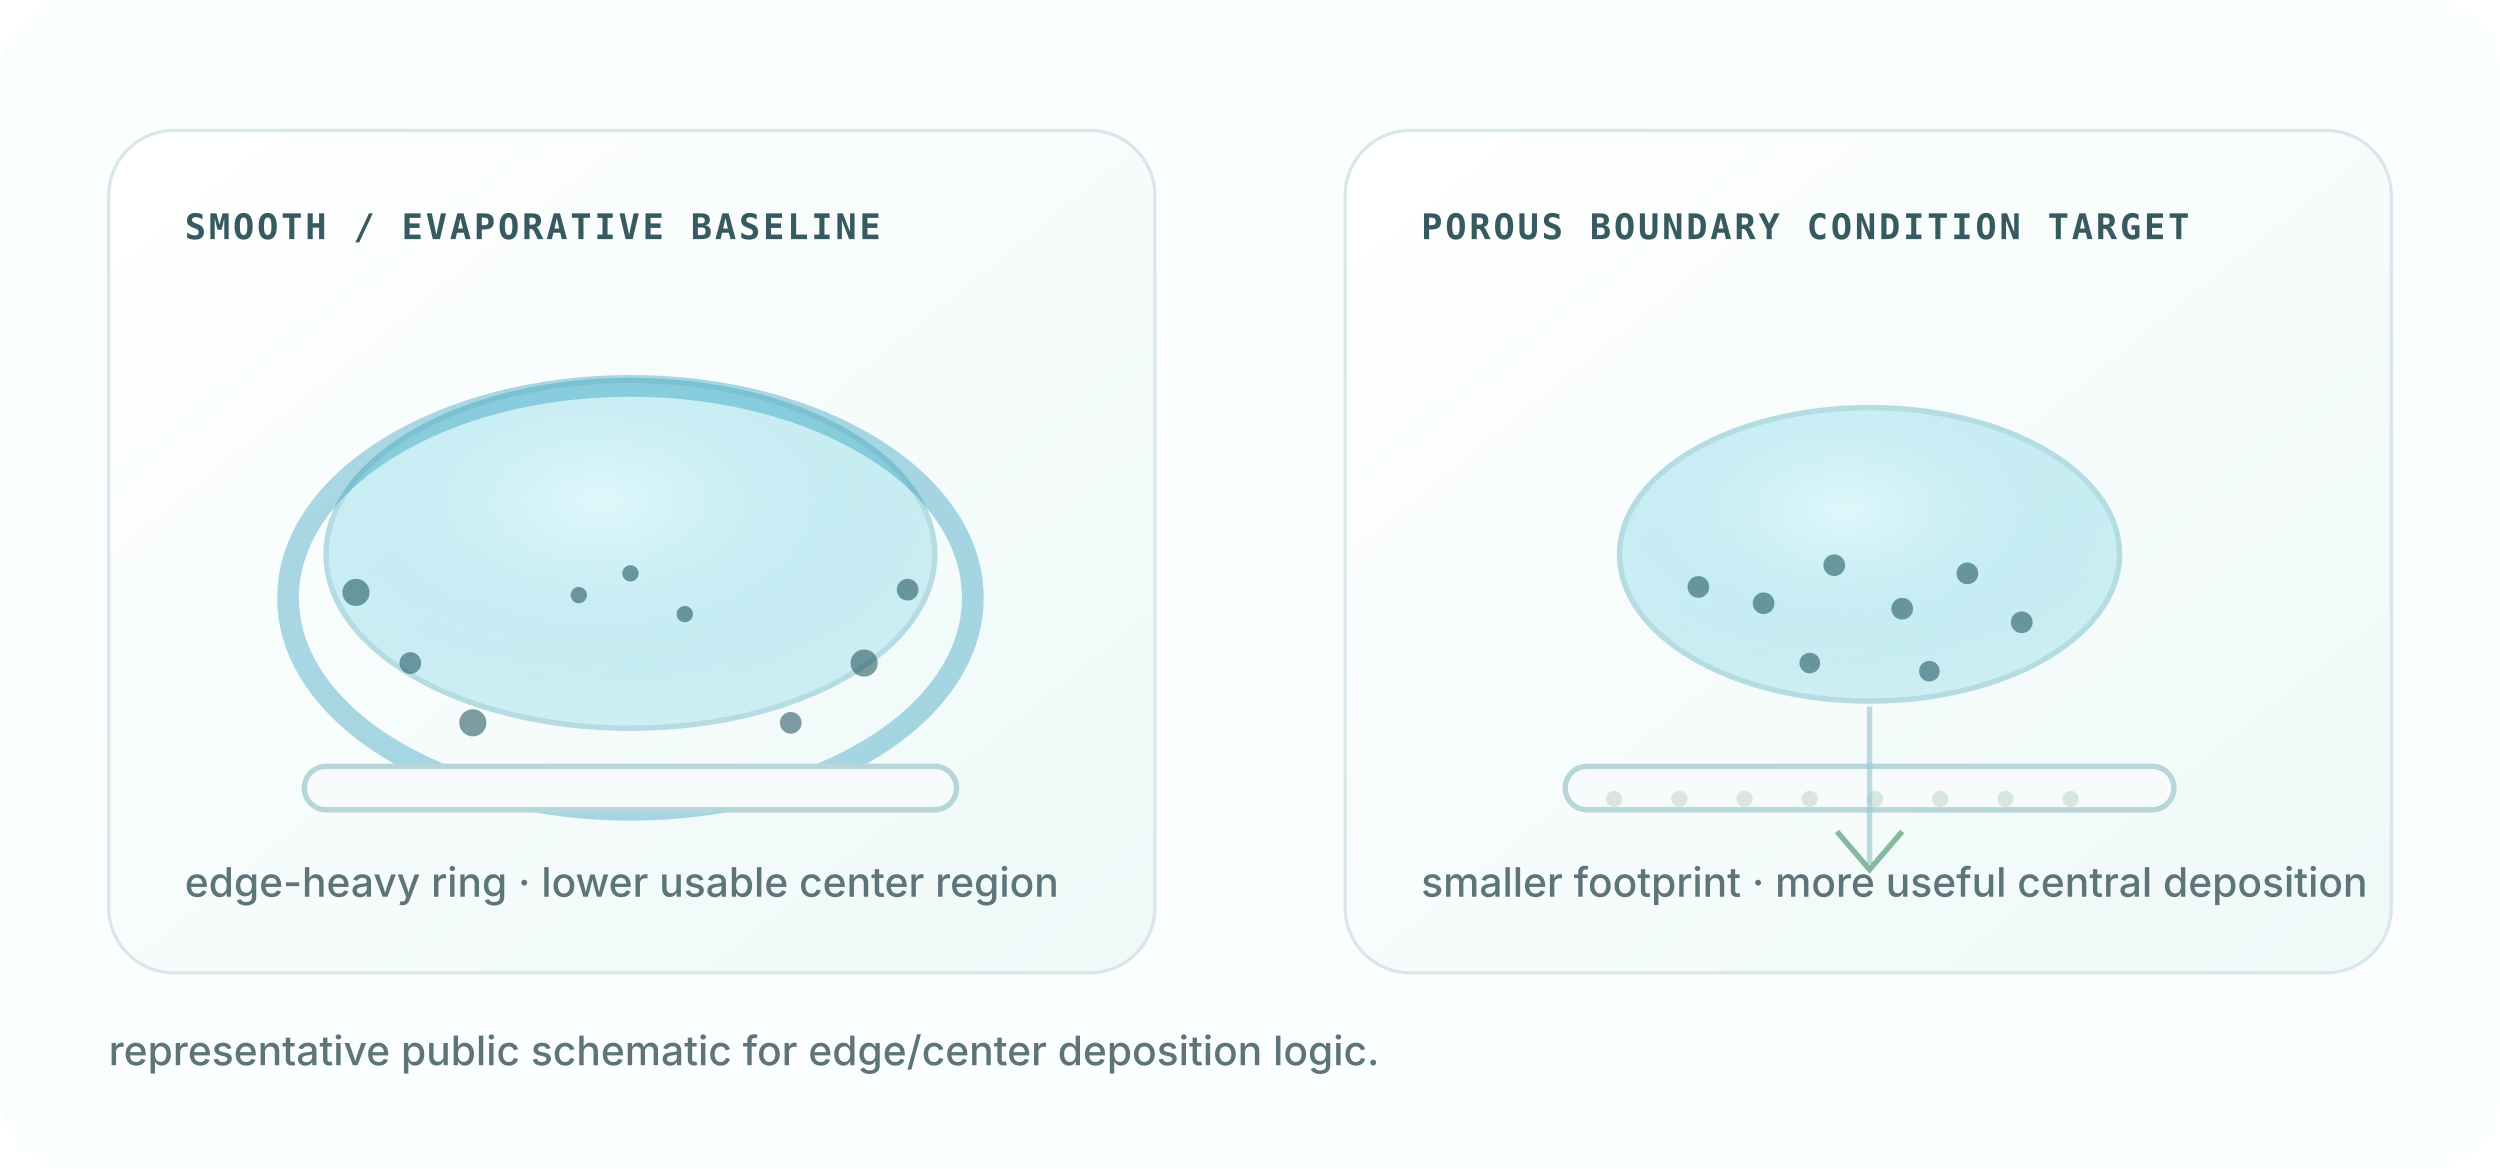
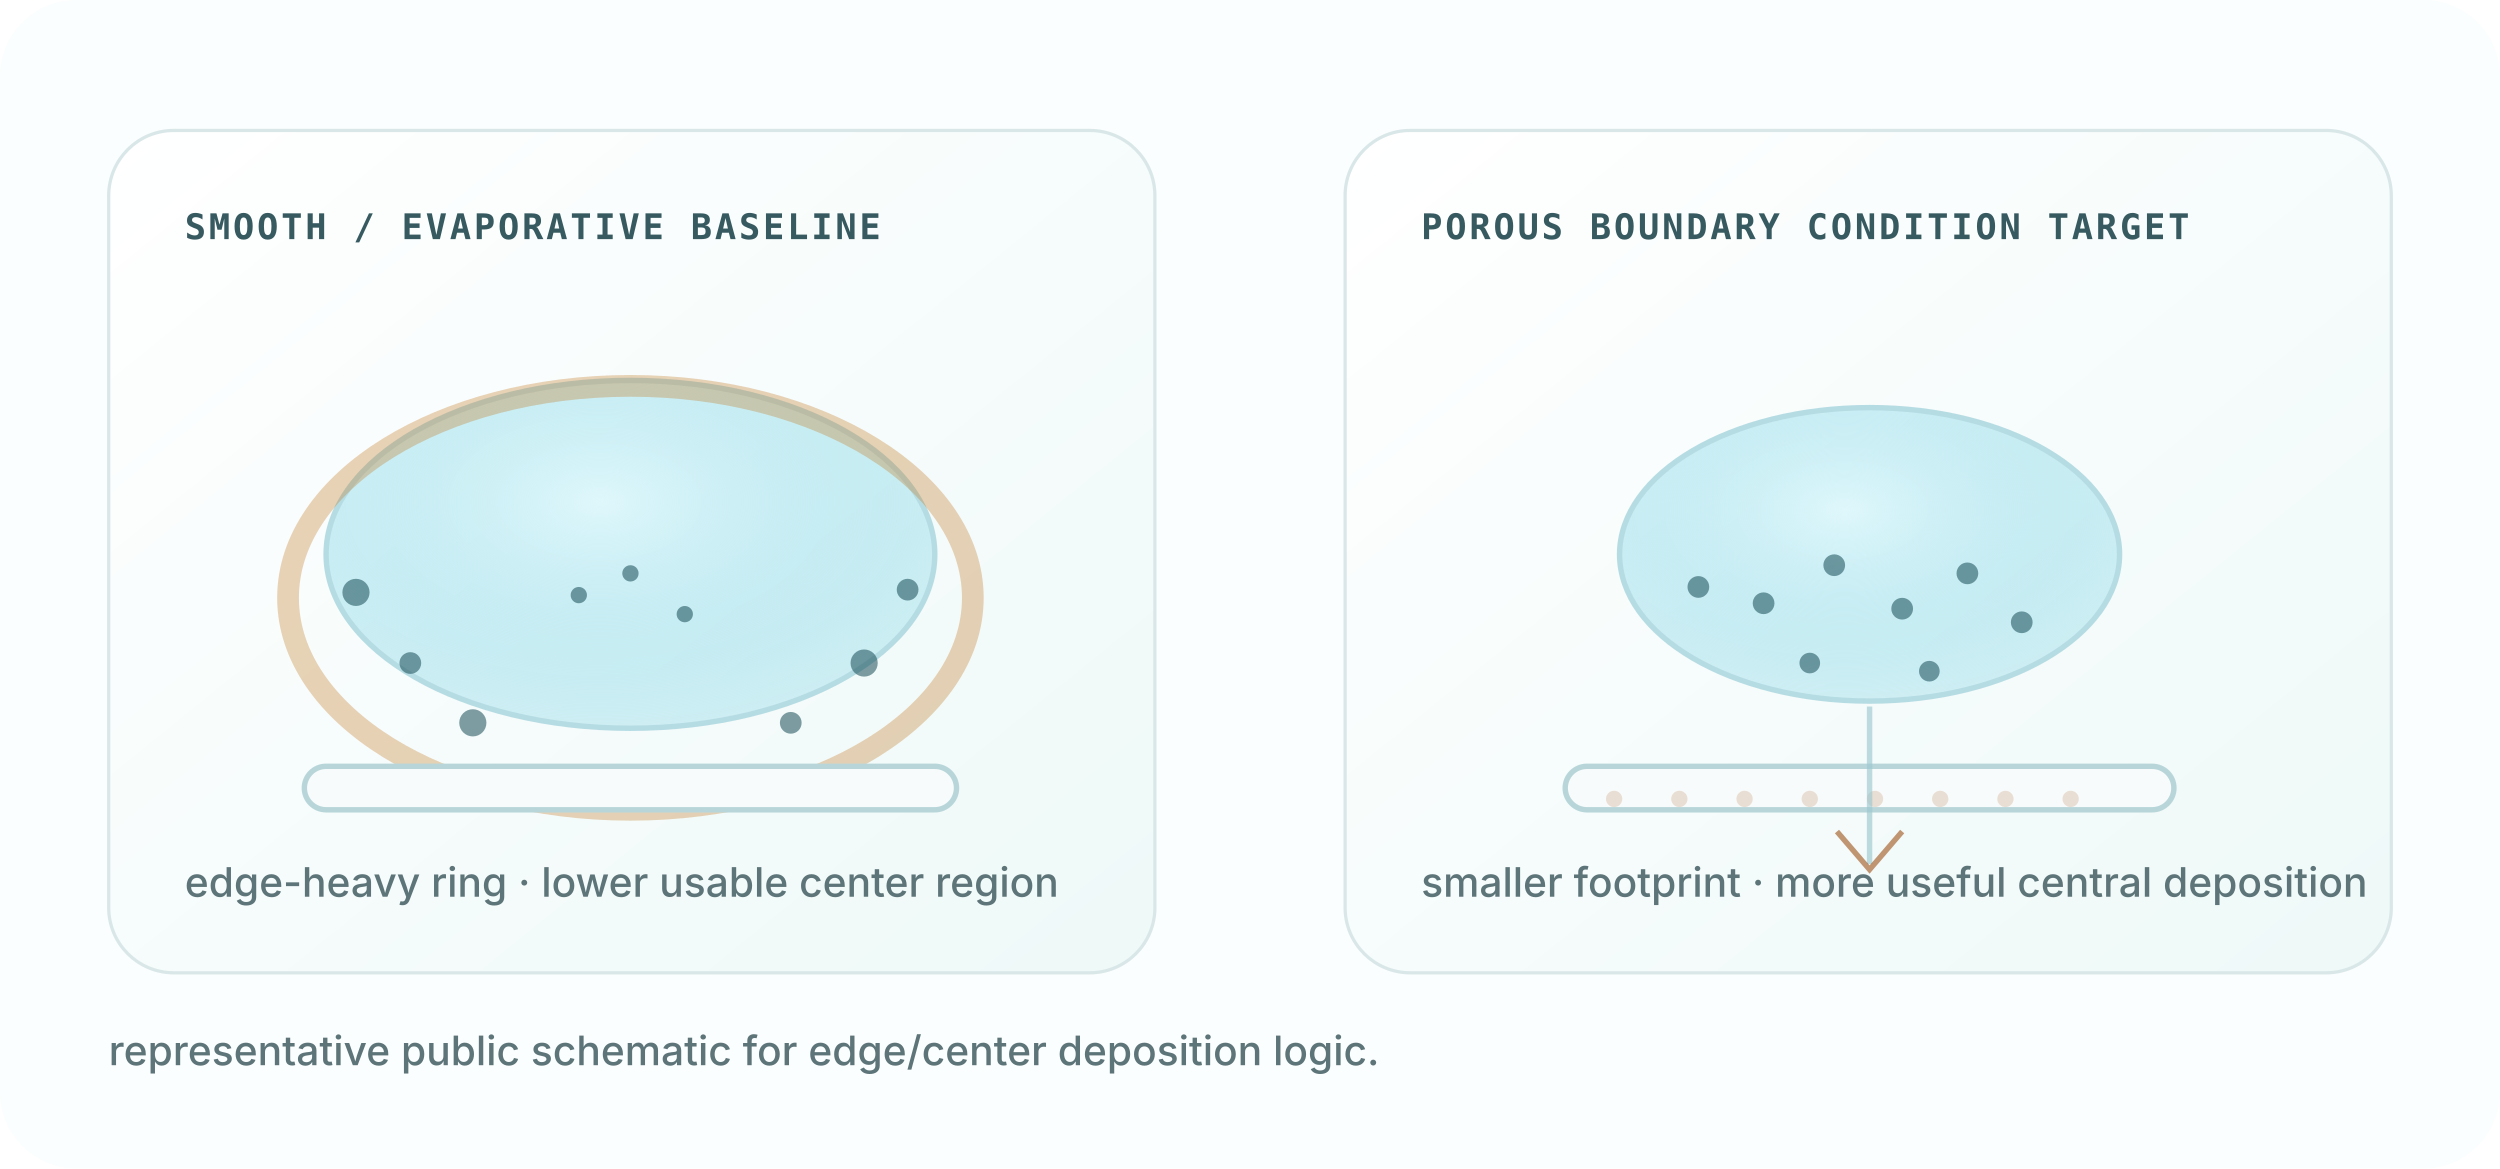
<svg xmlns="http://www.w3.org/2000/svg" viewBox="0 0 920 430" role="img" aria-labelledby="title desc">
  <defs>
    <linearGradient id="panel" x1="0" x2="1" y1="0" y2="1">
      <stop offset="0" stop-color="#ffffff" />
      <stop offset="1" stop-color="#eef9f8" />
    </linearGradient>
    <radialGradient id="drop" cx="45%" cy="35%" r="65%">
      <stop offset="0" stop-color="#dff7fb" />
      <stop offset="1" stop-color="#84d6e5" stop-opacity="0.35" />
    </radialGradient>
    <style>
-  .panel{fill:url(#panel);stroke:#d9e7e8;stroke-width:1.2}.label{font:700 13px ui-monospace,SFMono-Regular,Menlo,monospace;letter-spacing:.08em;fill:#365a60}.body{font:500 15px Inter,Arial,sans-serif;fill:#5d7478}.line{stroke:#9cc7cf;stroke-width:2;fill:none}.node{fill:#0d8eb1;opacity:.65}.device{fill:#184d58;opacity:.55}.rim{fill:none;stroke:#0d8eb1;stroke-width:8;opacity:.34}.substrate{fill:#f8fbfb;stroke:#b8d6d9;stroke-width:2}.micro{fill:#4c936c;opacity:.34}
+  .panel{fill:url(#panel);stroke:#d9e7e8;stroke-width:1.2}.label{font:700 13px ui-monospace,SFMono-Regular,Menlo,monospace;letter-spacing:.08em;fill:#365a60}.body{font:500 15px Inter,Arial,sans-serif;fill:#5d7478}.line{stroke:#9cc7cf;stroke-width:2;fill:none}.node{fill:#C47D2B;opacity:.65}.device{fill:#184d58;opacity:.55}.rim{fill:none;stroke:#C47D2B;stroke-width:8;opacity:.34}.substrate{fill:#f8fbfb;stroke:#b8d6d9;stroke-width:2}.micro{fill:#A35E2A;opacity:.34}
 </style>
  </defs>
  <rect width="920" height="430" rx="28" fill="#fbfefe" />
  <rect x="40" y="48" width="385" height="310" rx="24" class="panel" />
  <rect x="495" y="48" width="385" height="310" rx="24" class="panel" />
  <text x="68" y="88" class="label">SMOOTH / EVAPORATIVE BASELINE</text>
  <text x="523" y="88" class="label">POROUS BOUNDARY CONDITION TARGET</text>
  <text x="68" y="330" class="body">edge-heavy ring · lower usable center region</text>
  <text x="523" y="330" class="body">smaller footprint · more useful central deposition</text>
  <ellipse cx="232" cy="204" rx="112" ry="64" fill="url(#drop)" stroke="#b6dce3" stroke-width="2" />
  <ellipse cx="232" cy="220" rx="126" ry="78" class="rim" />
  <rect x="112" y="282" width="240" height="16" rx="8" class="substrate" />
  <g>
    <circle cx="131" cy="218" r="5" class="device" />
    <circle cx="151" cy="244" r="4" class="device" />
    <circle cx="174" cy="266" r="5" class="device" />
    <circle cx="291" cy="266" r="4" class="device" />
    <circle cx="318" cy="244" r="5" class="device" />
    <circle cx="334" cy="217" r="4" class="device" />
    <circle cx="232" cy="211" r="3" class="device" opacity=".22" />
    <circle cx="213" cy="219" r="3" class="device" opacity=".18" />
    <circle cx="252" cy="226" r="3" class="device" opacity=".18" />
  </g>
  <ellipse cx="688" cy="204" rx="92" ry="54" fill="url(#drop)" stroke="#b6dce3" stroke-width="2" />
  <rect x="576" y="282" width="224" height="16" rx="8" class="substrate" />
  <g>
    <circle cx="625" cy="216" r="4" class="device" />
    <circle cx="649" cy="222" r="4" class="device" />
    <circle cx="675" cy="208" r="4" class="device" />
    <circle cx="700" cy="224" r="4" class="device" />
    <circle cx="724" cy="211" r="4" class="device" />
    <circle cx="744" cy="229" r="4" class="device" />
    <circle cx="666" cy="244" r="3.8" class="device" />
    <circle cx="710" cy="247" r="3.8" class="device" />
  </g>
  <g opacity=".55">
    <circle cx="594" cy="294" r="3" class="micro" />
    <circle cx="618" cy="294" r="3" class="micro" />
    <circle cx="642" cy="294" r="3" class="micro" />
    <circle cx="666" cy="294" r="3" class="micro" />
    <circle cx="690" cy="294" r="3" class="micro" />
    <circle cx="714" cy="294" r="3" class="micro" />
    <circle cx="738" cy="294" r="3" class="micro" />
    <circle cx="762" cy="294" r="3" class="micro" />
  </g>
  <path d="M688 260 C688 282 688 298 688 318" class="line" opacity=".65" />
-   <path d="M676 306 L688 320 L700 306" fill="none" stroke="#4c936c" stroke-width="2" opacity=".65" />
+   <path d="M676 306 L688 320 L700 306" fill="none" stroke="#A35E2A" stroke-width="2" opacity=".65" />
  <text x="40" y="392" class="body">representative public schematic for edge/center deposition logic.</text>
</svg>
